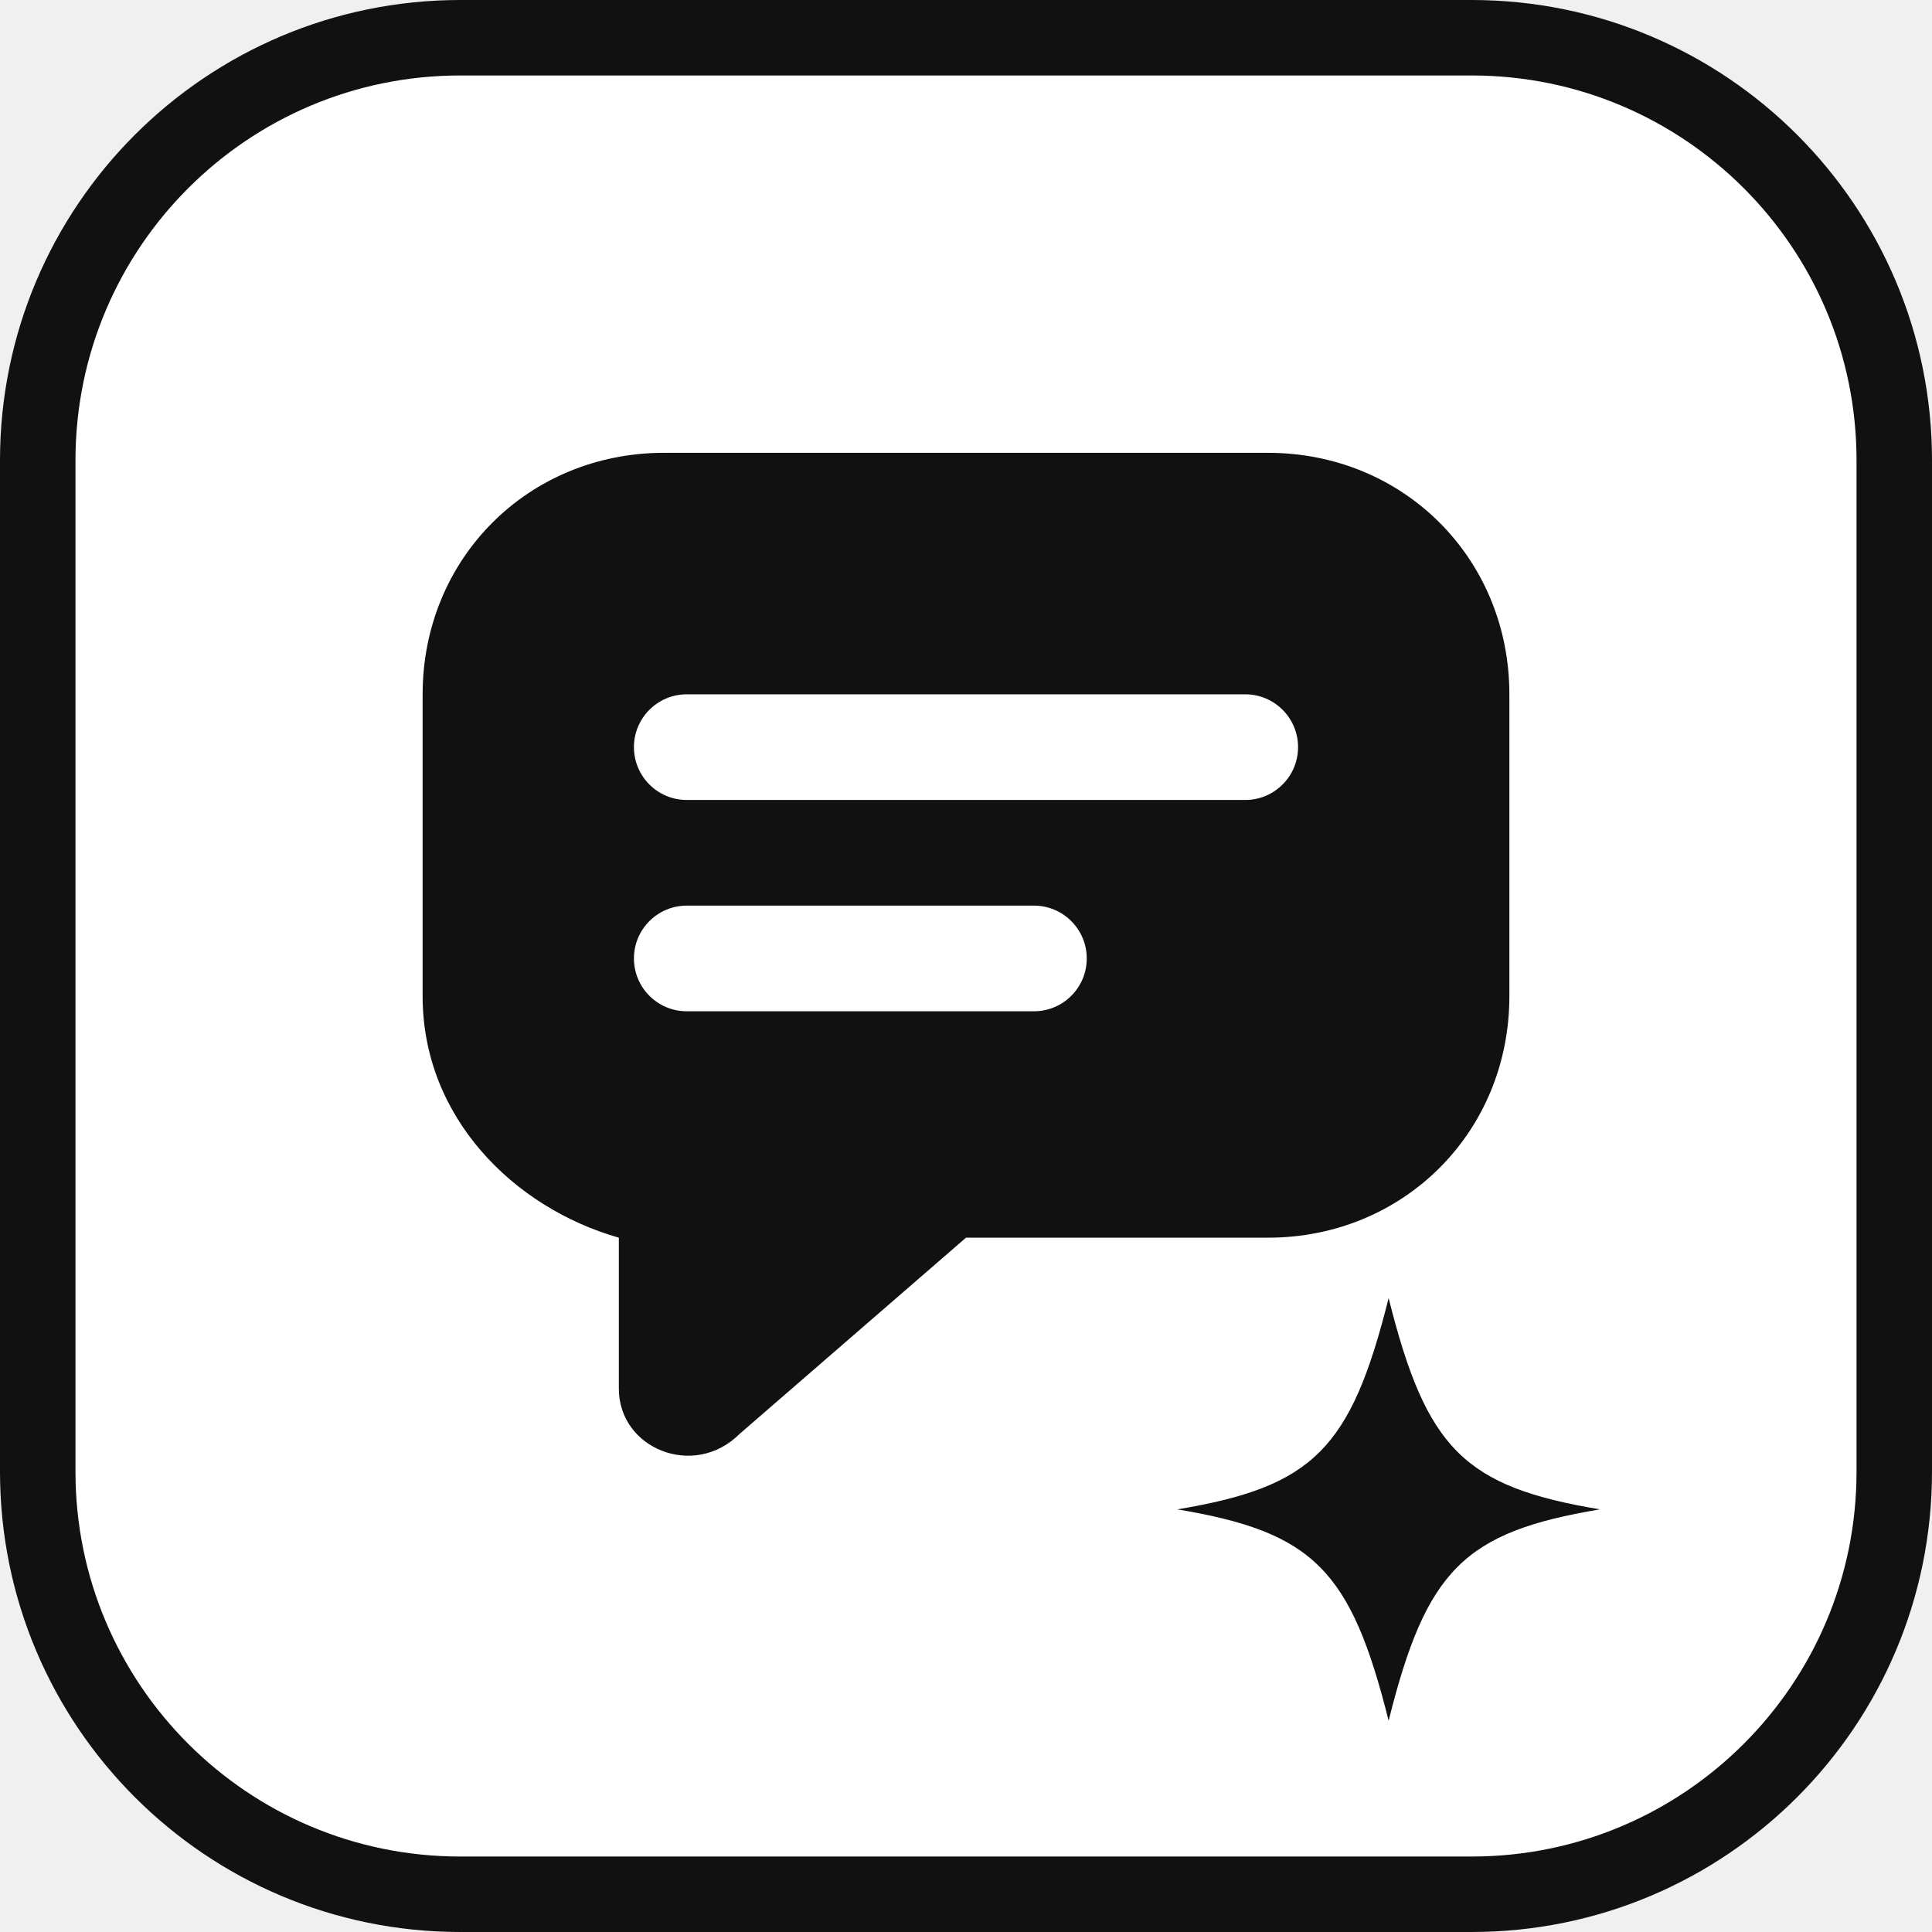
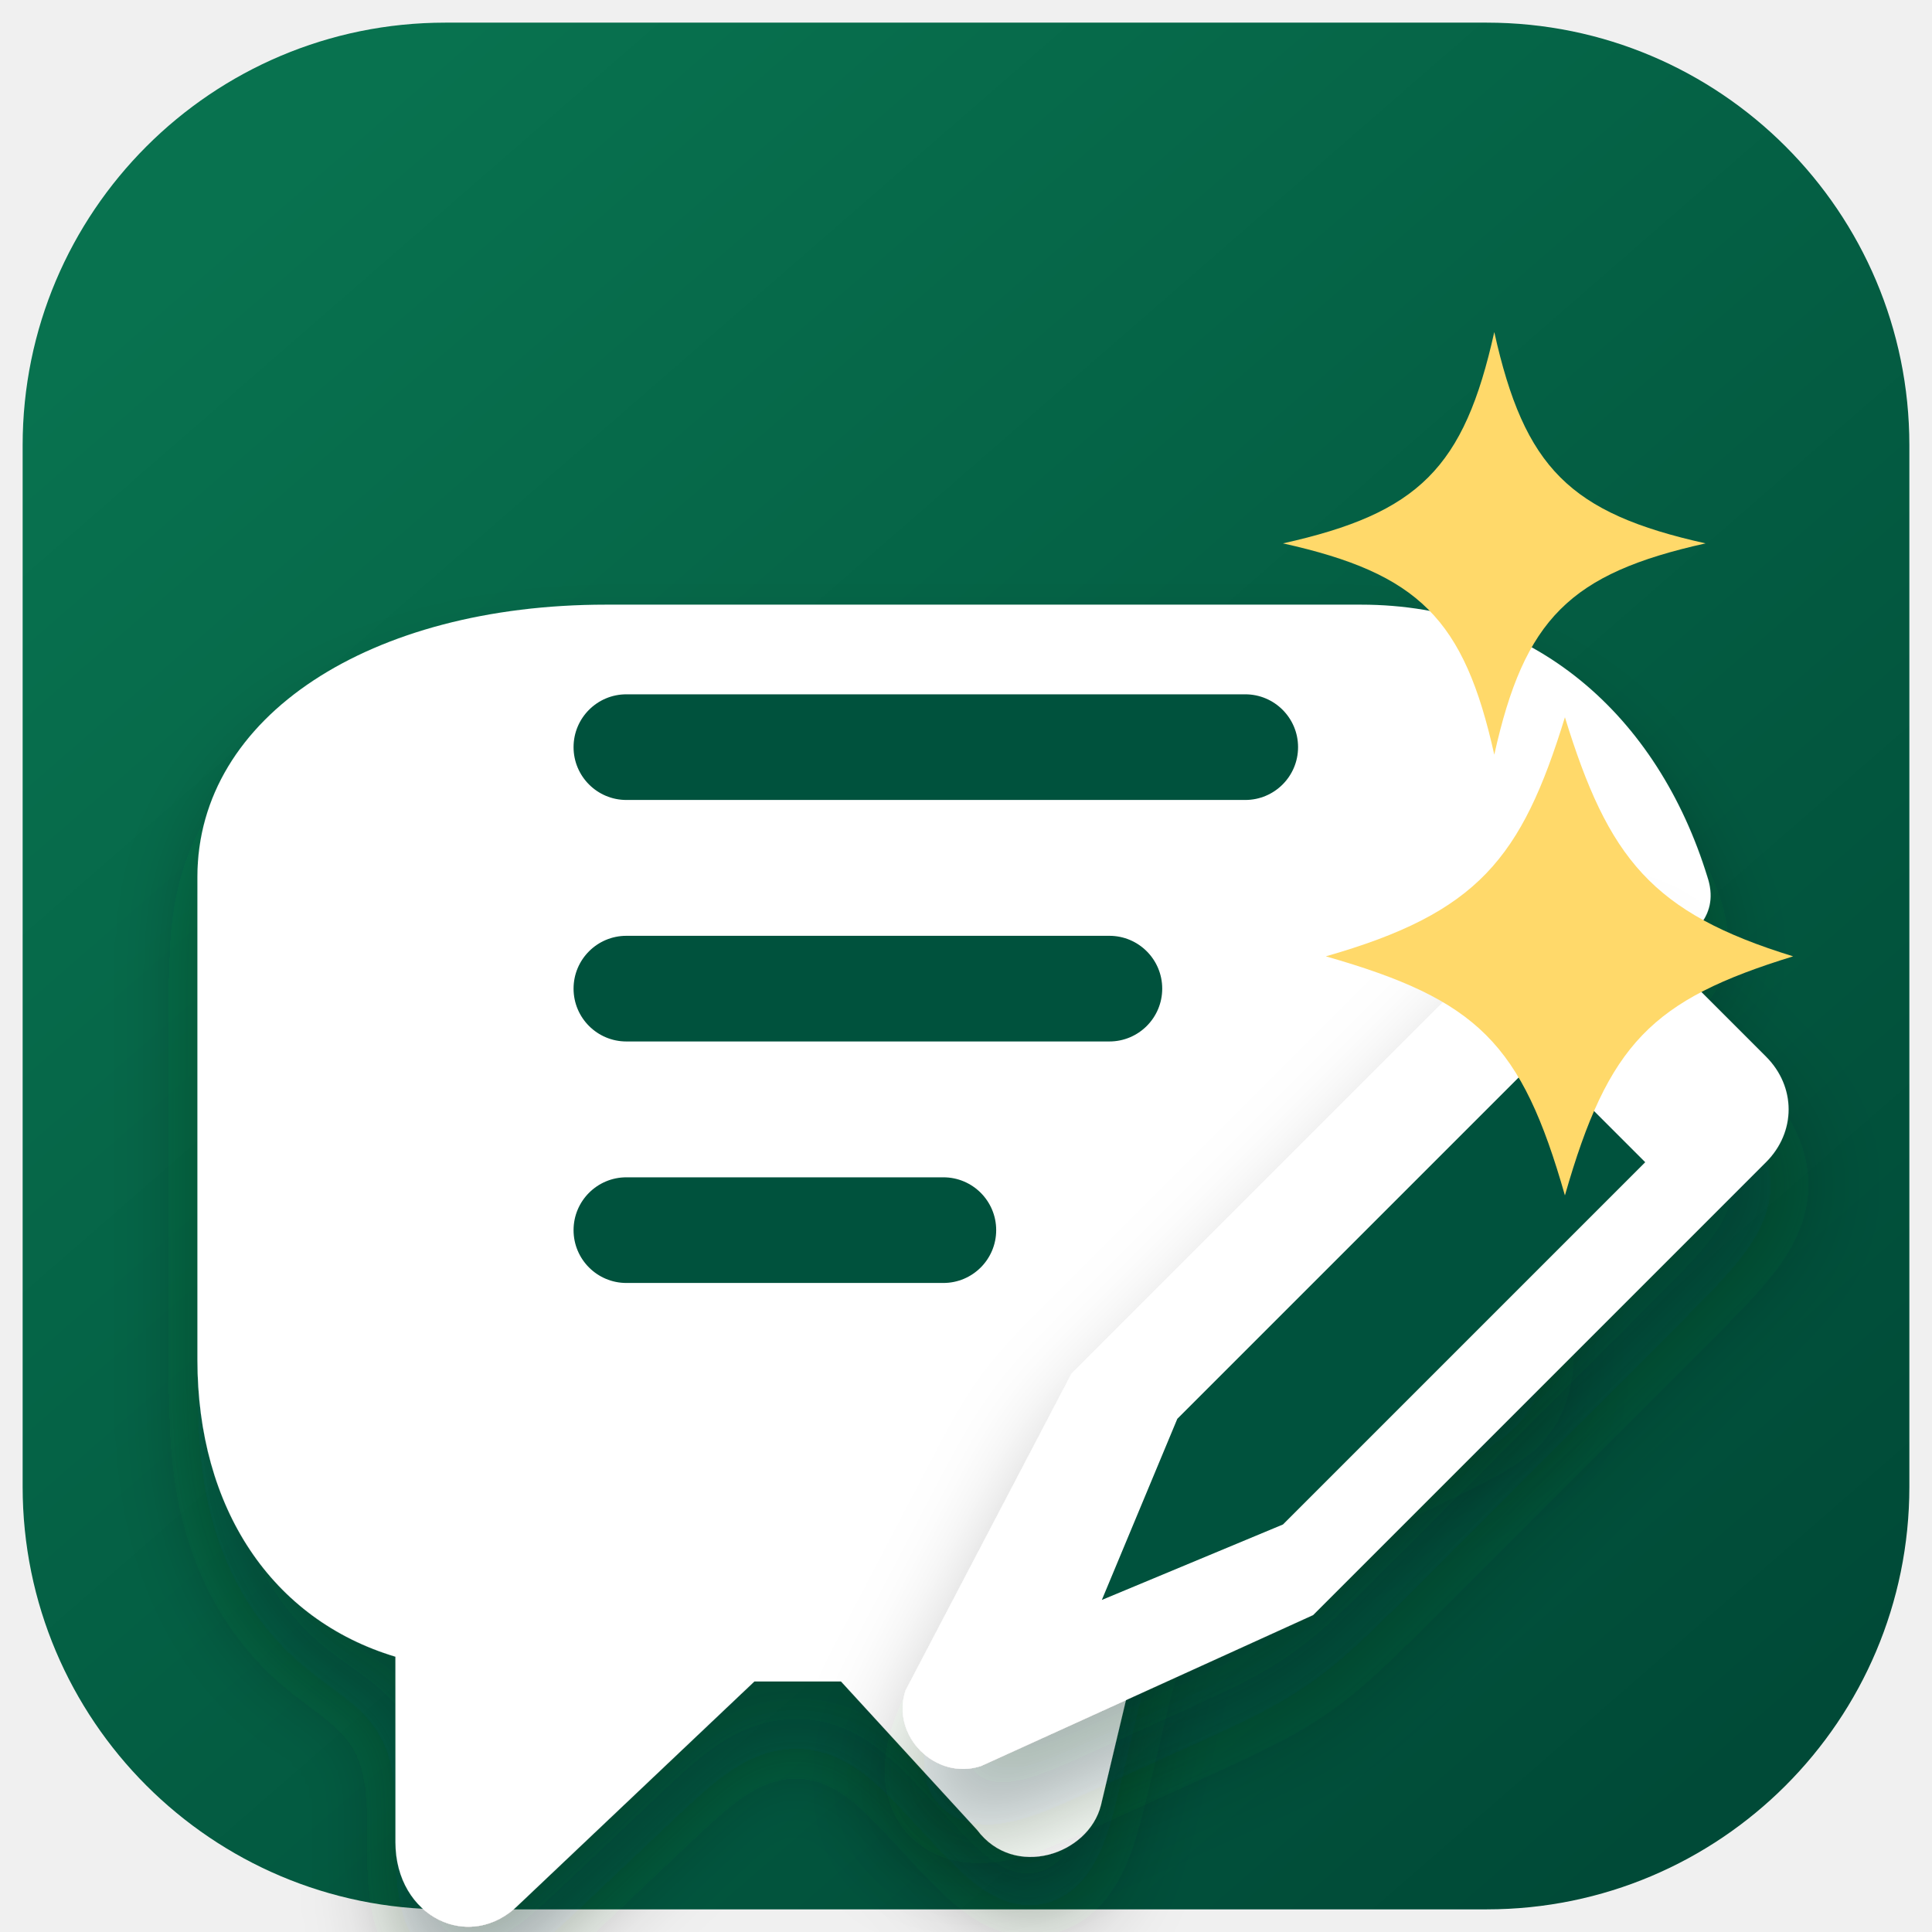
<svg xmlns="http://www.w3.org/2000/svg" viewBox="0 0 128 128" role="img" aria-label="提示词助手 logo">
-   <rect x="2.5" y="2.5" width="123" height="123" rx="28" fill="#ffffff" stroke="#111111" stroke-width="5" />
-   <path fill="#111111" d="M44 30h40c9 0 16 7 16 16v20c0 9-7 16-16 16H64l-15 13c-3 3-8 1-8-3v-10c-7-2-13-8-13-16V46c0-9 7-16 16-16z" />
-   <rect x="42" y="46" width="44" height="7" rx="3.5" fill="#ffffff" />
-   <rect x="42" y="60" width="30" height="7" rx="3.5" fill="#ffffff" />
-   <path fill="#111111" d="M92 86c2.5 10 5 12.5 14 14-9 1.5-11.5 4-14 14-2.5-10-5-12.5-14-14 9-1.5 11.5-4 14-14z" />
+   <defs>
+     <linearGradient id="bg" x1="18" y1="12" x2="112" y2="120" gradientUnits="userSpaceOnUse">
+       <stop stop-color="#08724f" />
+       <stop offset="1" stop-color="#004a37" />
+     </linearGradient>
+     <filter id="shadow" x="-20%" y="-20%" width="140%" height="140%">
+       <feDropShadow dx="0" dy="5" stdDeviation="3.5" flood-color="#002f24" flood-opacity=".35" />
+     </filter>
+   </defs>
+   <rect x="1.5" y="1.5" width="125" height="125" rx="28" fill="url(#bg)" />
+   <path filter="url(#shadow)" fill="#fff" d="M27 33h61c14 0 24 9 28 22 1 3-1 5-4 6l-5 1c-7 2-10 11-5 17l1 1v14l-31 15-5 21c-1 4-7 6-10 2l-11-12H39l-19 18c-4 4-10 1-10-5V118C0 115-6 106-6 94V55c0-13 14-22 33-22z" transform="translate(18 13) scale(.82)" />
+   <rect x="38" y="46" width="48" height="7" rx="3.5" fill="#00523d" />
+   <rect x="38" y="62" width="39" height="7" rx="3.5" fill="#00523d" />
+   <rect x="38" y="78" width="28" height="7" rx="3.5" fill="#00523d" />
+   <path filter="url(#shadow)" fill="#fff" d="M71 91 101 61c2-2 5-2 7 0l9 9c2 2 2 5 0 7l-30 30-22 10c-3 1-6-2-5-5l11-21z" />
+   <path fill="#00523d" d="m78 94 24-24 7 7-24 24-12 5 5-12z" />
+   <circle cx="94" cy="84" r="4" fill="#00523d" />
+   <path fill="#ffd96a" d="M99 22c2 9 5 12 14 14-9 2-12 5-14 14-2-9-5-12-14-14 9-2 12-5 14-14z" />
+   <path fill="#ffd96a" d="M111 48c4 13 8 18 21 22-13 4-17 8-21 22-4-14-8-18-22-22 14-4 18-9 22-22z" transform="scale(.72) translate(33 18)" />
</svg>
